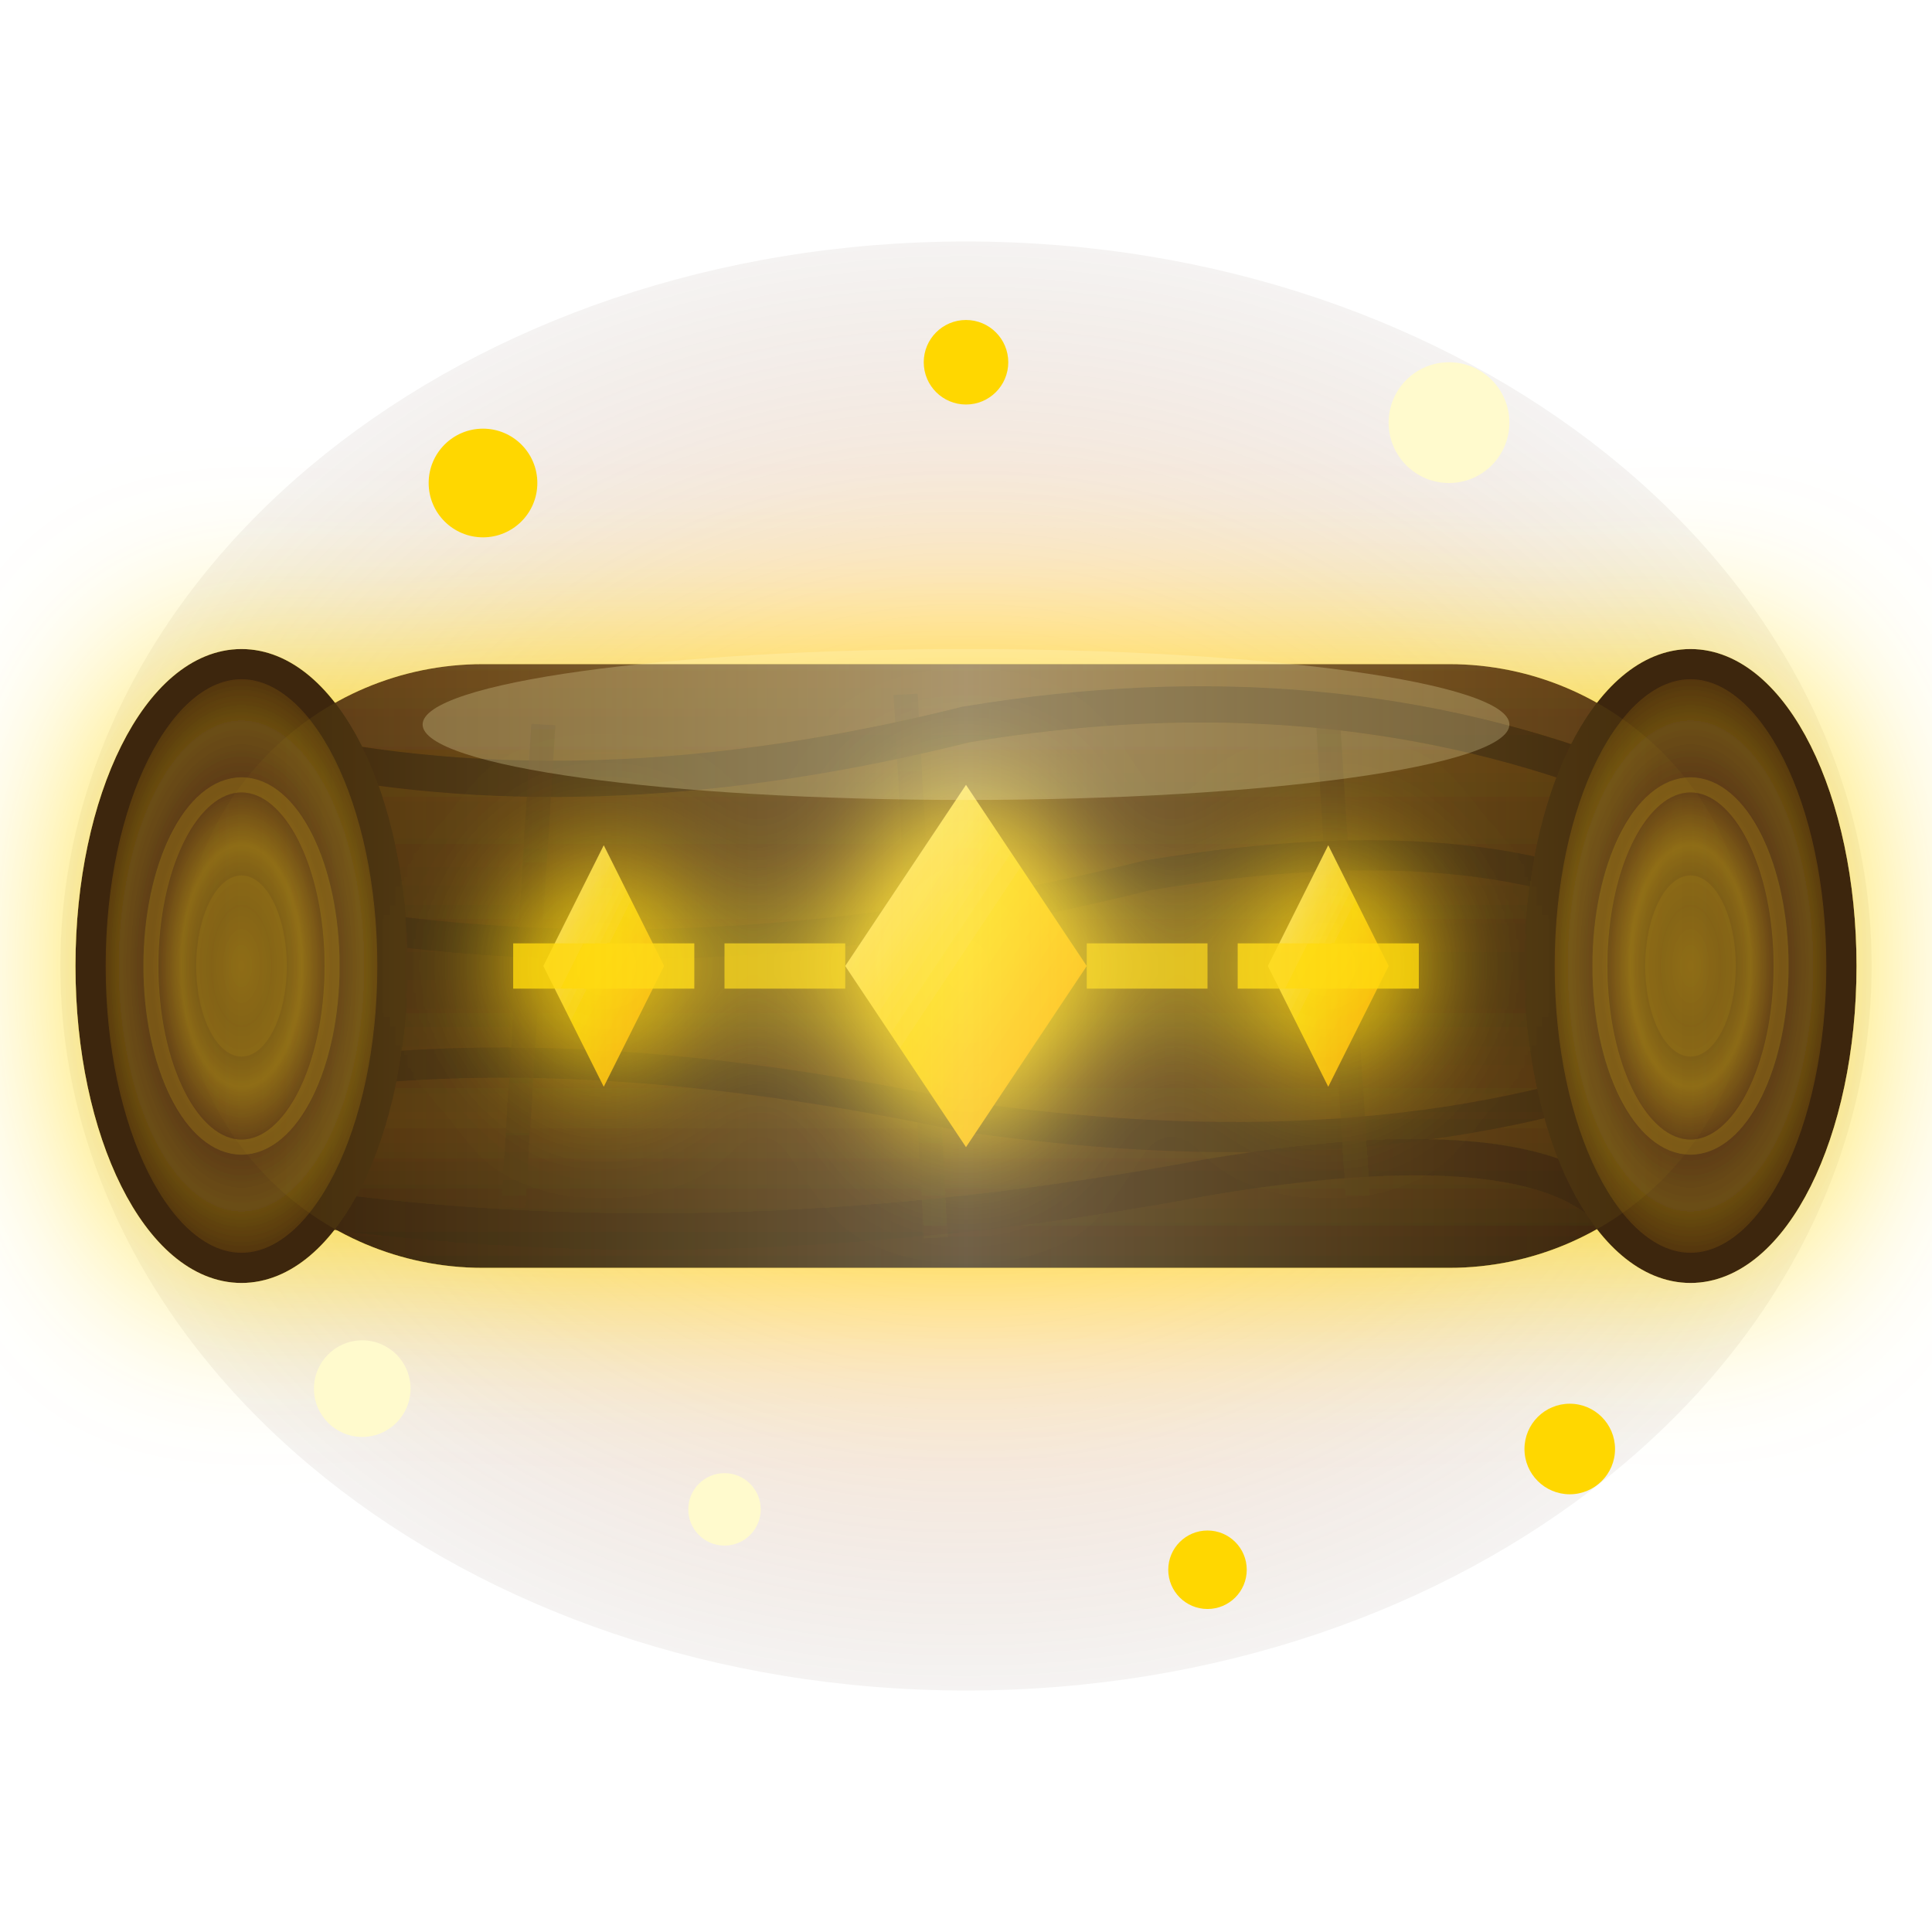
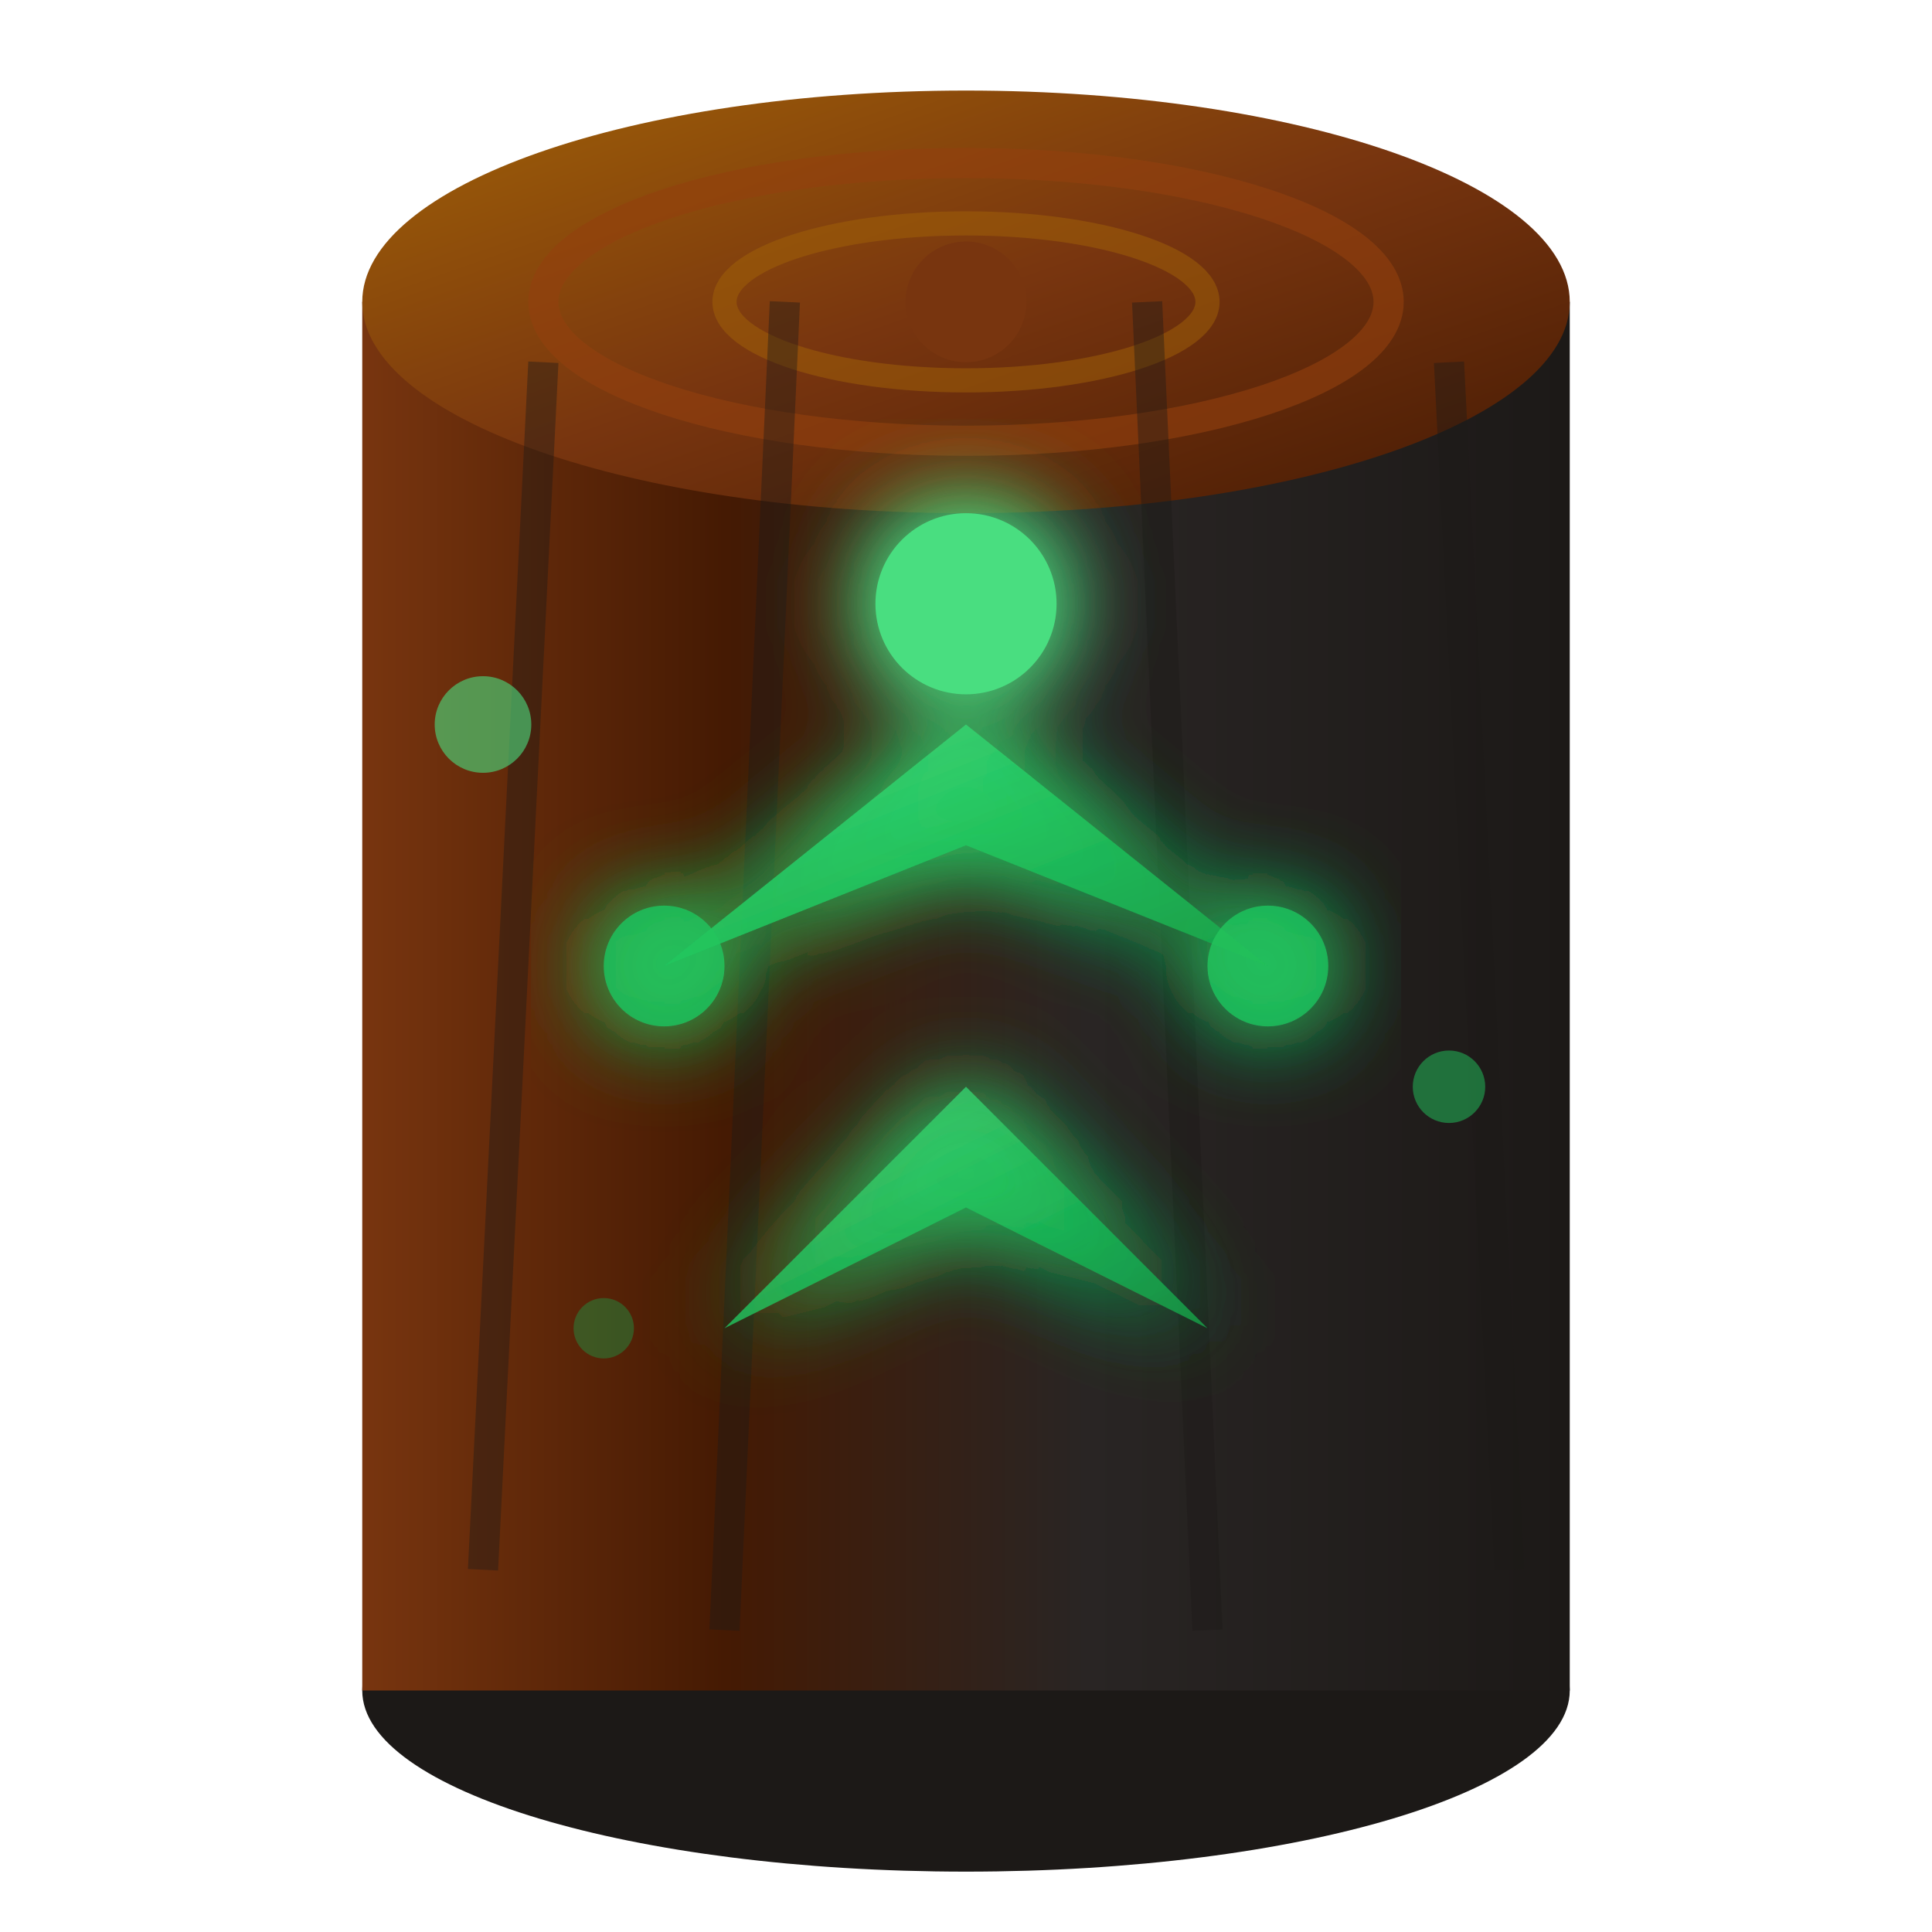
- <svg xmlns="http://www.w3.org/2000/svg" viewBox="0 0 64 64" width="64" height="64">
+ <svg xmlns="http://www.w3.org/2000/svg" viewBox="0 0 32 32" fill="none">
  <defs>
-     <filter id="outerGlow" x="-50%" y="-50%" width="200%" height="200%">
-       <feGaussianBlur stdDeviation="3" result="blur" />
-       <feFlood flood-color="#FFD700" flood-opacity="0.8" />
-       <feComposite in2="blur" operator="in" />
+     <linearGradient id="wood-bark" x1="0%" y1="0%" x2="100%" y2="0%">
+       <stop offset="0%" stop-color="#78350f" />
+       <stop offset="30%" stop-color="#451a03" />
+       <stop offset="60%" stop-color="#292524" />
+       <stop offset="100%" stop-color="#1c1917" />
+     </linearGradient>
+     <linearGradient id="wood-inner" x1="0%" y1="0%" x2="100%" y2="100%">
+       <stop offset="0%" stop-color="#a16207" />
+       <stop offset="50%" stop-color="#78350f" />
+       <stop offset="100%" stop-color="#451a03" />
+     </linearGradient>
+     <linearGradient id="rune-glow" x1="0%" y1="0%" x2="100%" y2="100%">
+       <stop offset="0%" stop-color="#4ade80" />
+       <stop offset="50%" stop-color="#22c55e" />
+       <stop offset="100%" stop-color="#16a34a" />
+     </linearGradient>
+     <filter id="wood-glow" x="-50%" y="-50%" width="200%" height="200%">
+       <feGaussianBlur in="SourceGraphic" stdDeviation="1.2" result="blur" />
      <feMerge>
-         <feMergeNode />
+         <feMergeNode in="blur" />
        <feMergeNode in="SourceGraphic" />
      </feMerge>
    </filter>
-     <filter id="runeGlow" x="-100%" y="-100%" width="300%" height="300%">
-       <feGaussianBlur stdDeviation="2" result="blur" />
-       <feFlood flood-color="#FFD700" flood-opacity="1" />
-       <feComposite in2="blur" operator="in" />
+     <filter id="rune-filter">
+       <feGaussianBlur stdDeviation="0.8" result="blur" />
      <feMerge>
-         <feMergeNode />
-         <feMergeNode />
+         <feMergeNode in="blur" />
+         <feMergeNode in="blur" />
        <feMergeNode in="SourceGraphic" />
      </feMerge>
    </filter>
-     <linearGradient id="darkWood" x1="0%" y1="0%" x2="0%" y2="100%">
-       <stop offset="0%" stop-color="#5D3A1A" />
-       <stop offset="25%" stop-color="#4D2E0B" />
-       <stop offset="50%" stop-color="#3D2610" />
-       <stop offset="75%" stop-color="#4D2E0B" />
-       <stop offset="100%" stop-color="#2D1A08" />
-     </linearGradient>
-     <radialGradient id="endGrain" cx="50%" cy="50%" r="50%">
-       <stop offset="0%" stop-color="#8B6914" />
-       <stop offset="20%" stop-color="#6B4E12" />
-       <stop offset="40%" stop-color="#8B6914" />
-       <stop offset="60%" stop-color="#5D3A1A" />
-       <stop offset="80%" stop-color="#6B4E12" />
-       <stop offset="100%" stop-color="#4D2E0B" />
-     </radialGradient>
-     <linearGradient id="runeGold" x1="0%" y1="0%" x2="100%" y2="100%">
-       <stop offset="0%" stop-color="#FFEC8B" />
-       <stop offset="50%" stop-color="#FFD700" />
-       <stop offset="100%" stop-color="#FFA500" />
-     </linearGradient>
-     <linearGradient id="shimmer" x1="0%" y1="0%" x2="100%" y2="0%">
-       <stop offset="0%" stop-color="#FFD700" stop-opacity="0">
-         <animate attributeName="offset" values="-0.5;1.5" dur="2s" repeatCount="indefinite" />
-       </stop>
-       <stop offset="50%" stop-color="#FFFACD" stop-opacity="0.6">
-         <animate attributeName="offset" values="0;2" dur="2s" repeatCount="indefinite" />
-       </stop>
-       <stop offset="100%" stop-color="#FFD700" stop-opacity="0">
-         <animate attributeName="offset" values="0.5;2.5" dur="2s" repeatCount="indefinite" />
-       </stop>
-     </linearGradient>
-     <radialGradient id="cosmicAura" cx="50%" cy="50%" r="60%">
-       <stop offset="0%" stop-color="#FFD700" stop-opacity="0.4" />
-       <stop offset="40%" stop-color="#FF8C00" stop-opacity="0.2" />
-       <stop offset="70%" stop-color="#8B4513" stop-opacity="0.1" />
-       <stop offset="100%" stop-color="#000000" stop-opacity="0" />
-     </radialGradient>
  </defs>
-   <ellipse cx="32" cy="32" rx="30" ry="24" fill="url(#cosmicAura)">
-     <animate attributeName="rx" values="28;32;28" dur="3s" repeatCount="indefinite" />
-     <animate attributeName="ry" values="22;26;22" dur="3s" repeatCount="indefinite" />
-   </ellipse>
-   <g filter="url(#outerGlow)">
-     <rect x="6" y="22" width="52" height="20" rx="10" ry="10" fill="url(#darkWood)" />
-     <path d="M10 25 Q20 27, 32 24 Q44 22, 54 26" stroke="#2D1A08" stroke-width="1.2" fill="none" opacity="0.7" />
-     <path d="M8 30 Q22 33, 38 29 Q50 27, 56 31" stroke="#2D1A08" stroke-width="1" fill="none" opacity="0.6" />
-     <path d="M8 36 Q18 34, 32 37 Q46 39, 56 35" stroke="#2D1A08" stroke-width="1" fill="none" opacity="0.6" />
-     <path d="M10 40 Q24 42, 40 39 Q52 37, 54 41" stroke="#2D1A08" stroke-width="1.2" fill="none" opacity="0.7" />
-     <path d="M18 24 L17 40" stroke="#3D2610" stroke-width="0.8" opacity="0.5" />
-     <path d="M30 23 L31 41" stroke="#3D2610" stroke-width="0.8" opacity="0.4" />
-     <path d="M44 24 L45 40" stroke="#3D2610" stroke-width="0.8" opacity="0.5" />
-     <ellipse cx="8" cy="32" rx="5" ry="10" fill="url(#endGrain)" stroke="#3D2610" stroke-width="1" />
-     <ellipse cx="8" cy="32" rx="3" ry="6" fill="none" stroke="#8B6914" stroke-width="0.5" opacity="0.6" />
-     <ellipse cx="8" cy="32" rx="1.5" ry="3" fill="#8B6914" opacity="0.7" />
-     <ellipse cx="56" cy="32" rx="5" ry="10" fill="url(#endGrain)" stroke="#3D2610" stroke-width="1" />
-     <ellipse cx="56" cy="32" rx="3" ry="6" fill="none" stroke="#8B6914" stroke-width="0.5" opacity="0.6" />
-     <ellipse cx="56" cy="32" rx="1.5" ry="3" fill="#8B6914" opacity="0.7" />
+   <ellipse cx="16" cy="28" rx="10" ry="3" fill="#1c1917" />
+   <rect x="6" y="5" width="20" height="23" fill="url(#wood-bark)" />
+   <ellipse cx="16" cy="5" rx="10" ry="3.5" fill="url(#wood-inner)" />
+   <ellipse cx="16" cy="5" rx="7" ry="2.3" fill="none" stroke="#92400e" stroke-width="0.5" opacity="0.6" />
+   <ellipse cx="16" cy="5" rx="4" ry="1.3" fill="none" stroke="#a16207" stroke-width="0.4" opacity="0.5" />
+   <circle cx="16" cy="5" r="1" fill="#78350f" />
+   <path d="M9 6L8 26M13 5L12 27M19 5L20 27M24 6L25 26" stroke="#1c1917" stroke-width="0.5" opacity="0.4" />
+   <g filter="url(#rune-filter)">
+     <path d="M16 10L16 24" stroke="url(#rune-glow)" stroke-width="2" stroke-linecap="round" />
+     <path d="M16 12L11 16L16 14L21 16Z" fill="url(#rune-glow)" opacity="0.9" />
+     <path d="M16 18L12 22L16 20L20 22Z" fill="url(#rune-glow)" opacity="0.8" />
+     <circle cx="16" cy="10" r="1.5" fill="#4ade80" />
+     <circle cx="11" cy="16" r="1" fill="#22c55e" opacity="0.8" />
+     <circle cx="21" cy="16" r="1" fill="#22c55e" opacity="0.8" />
  </g>
-   <g filter="url(#runeGlow)">
-     <path d="M32 26 L36 32 L32 38 L28 32 Z" fill="url(#runeGold)" opacity="0.95">
-       <animate attributeName="opacity" values="0.95;0.7;0.95" dur="1.5s" repeatCount="indefinite" />
-     </path>
-     <g transform="translate(20, 32)">
-       <path d="M0 -4 L2 0 L0 4 L-2 0 Z" fill="url(#runeGold)" opacity="0.9">
-         <animate attributeName="opacity" values="0.9;0.6;0.9" dur="1.8s" repeatCount="indefinite" />
-       </path>
-       <line x1="-3" y1="0" x2="3" y2="0" stroke="#FFD700" stroke-width="1.5" opacity="0.8" />
-     </g>
-     <g transform="translate(44, 32)">
-       <path d="M0 -4 L2 0 L0 4 L-2 0 Z" fill="url(#runeGold)" opacity="0.9">
-         <animate attributeName="opacity" values="0.9;0.6;0.9" dur="2s" repeatCount="indefinite" />
-       </path>
-       <line x1="-3" y1="0" x2="3" y2="0" stroke="#FFD700" stroke-width="1.5" opacity="0.8" />
-     </g>
-     <path d="M24 32 L28 32" stroke="#FFD700" stroke-width="1.5" opacity="0.7">
-       <animate attributeName="opacity" values="0.7;0.4;0.7" dur="1.5s" repeatCount="indefinite" />
-     </path>
-     <path d="M36 32 L40 32" stroke="#FFD700" stroke-width="1.5" opacity="0.7">
-       <animate attributeName="opacity" values="0.7;0.4;0.7" dur="1.5s" repeatCount="indefinite" />
-     </path>
-   </g>
-   <ellipse cx="32" cy="24" rx="18" ry="2.5" fill="#FFFACD" opacity="0.25" />
-   <rect x="6" y="22" width="52" height="20" rx="10" ry="10" fill="url(#shimmer)" opacity="0.5" />
-   <g>
-     <circle cx="16" cy="16" r="1.8" fill="#FFD700">
-       <animate attributeName="opacity" values="1;0.2;1" dur="1.2s" repeatCount="indefinite" />
-       <animate attributeName="r" values="1.8;1;1.8" dur="1.2s" repeatCount="indefinite" />
-     </circle>
-     <circle cx="48" cy="14" r="2" fill="#FFFACD">
-       <animate attributeName="opacity" values="0.8;0.2;0.8" dur="1.6s" repeatCount="indefinite" />
-       <animate attributeName="r" values="2;1.2;2" dur="1.6s" repeatCount="indefinite" />
-     </circle>
-     <circle cx="52" cy="48" r="1.5" fill="#FFD700">
-       <animate attributeName="opacity" values="0.9;0.3;0.9" dur="1.4s" repeatCount="indefinite" />
-     </circle>
-     <circle cx="12" cy="46" r="1.6" fill="#FFFACD">
-       <animate attributeName="opacity" values="0.7;0.2;0.7" dur="1.8s" repeatCount="indefinite" />
-     </circle>
-     <circle cx="32" cy="12" r="1.4" fill="#FFD700">
-       <animate attributeName="opacity" values="1;0.3;1" dur="1s" repeatCount="indefinite" />
-     </circle>
-     <circle cx="24" cy="50" r="1.2" fill="#FFFACD">
-       <animate attributeName="opacity" values="0.8;0.2;0.8" dur="2s" repeatCount="indefinite" />
-     </circle>
-     <circle cx="40" cy="52" r="1.3" fill="#FFD700">
-       <animate attributeName="opacity" values="0.9;0.2;0.9" dur="1.3s" repeatCount="indefinite" />
-     </circle>
-   </g>
+   <circle cx="8" cy="12" r="0.8" fill="#4ade80" opacity="0.6">
+     <animate attributeName="opacity" values="0.6;0.2;0.6" dur="2s" repeatCount="indefinite" />
+   </circle>
+   <circle cx="24" cy="18" r="0.6" fill="#22c55e" opacity="0.5">
+     <animate attributeName="opacity" values="0.5;0.1;0.5" dur="2.5s" repeatCount="indefinite" />
+   </circle>
+   <circle cx="10" cy="22" r="0.5" fill="#16a34a" opacity="0.4">
+     <animate attributeName="opacity" values="0.4;0.1;0.4" dur="1.8s" repeatCount="indefinite" />
+   </circle>
</svg>
